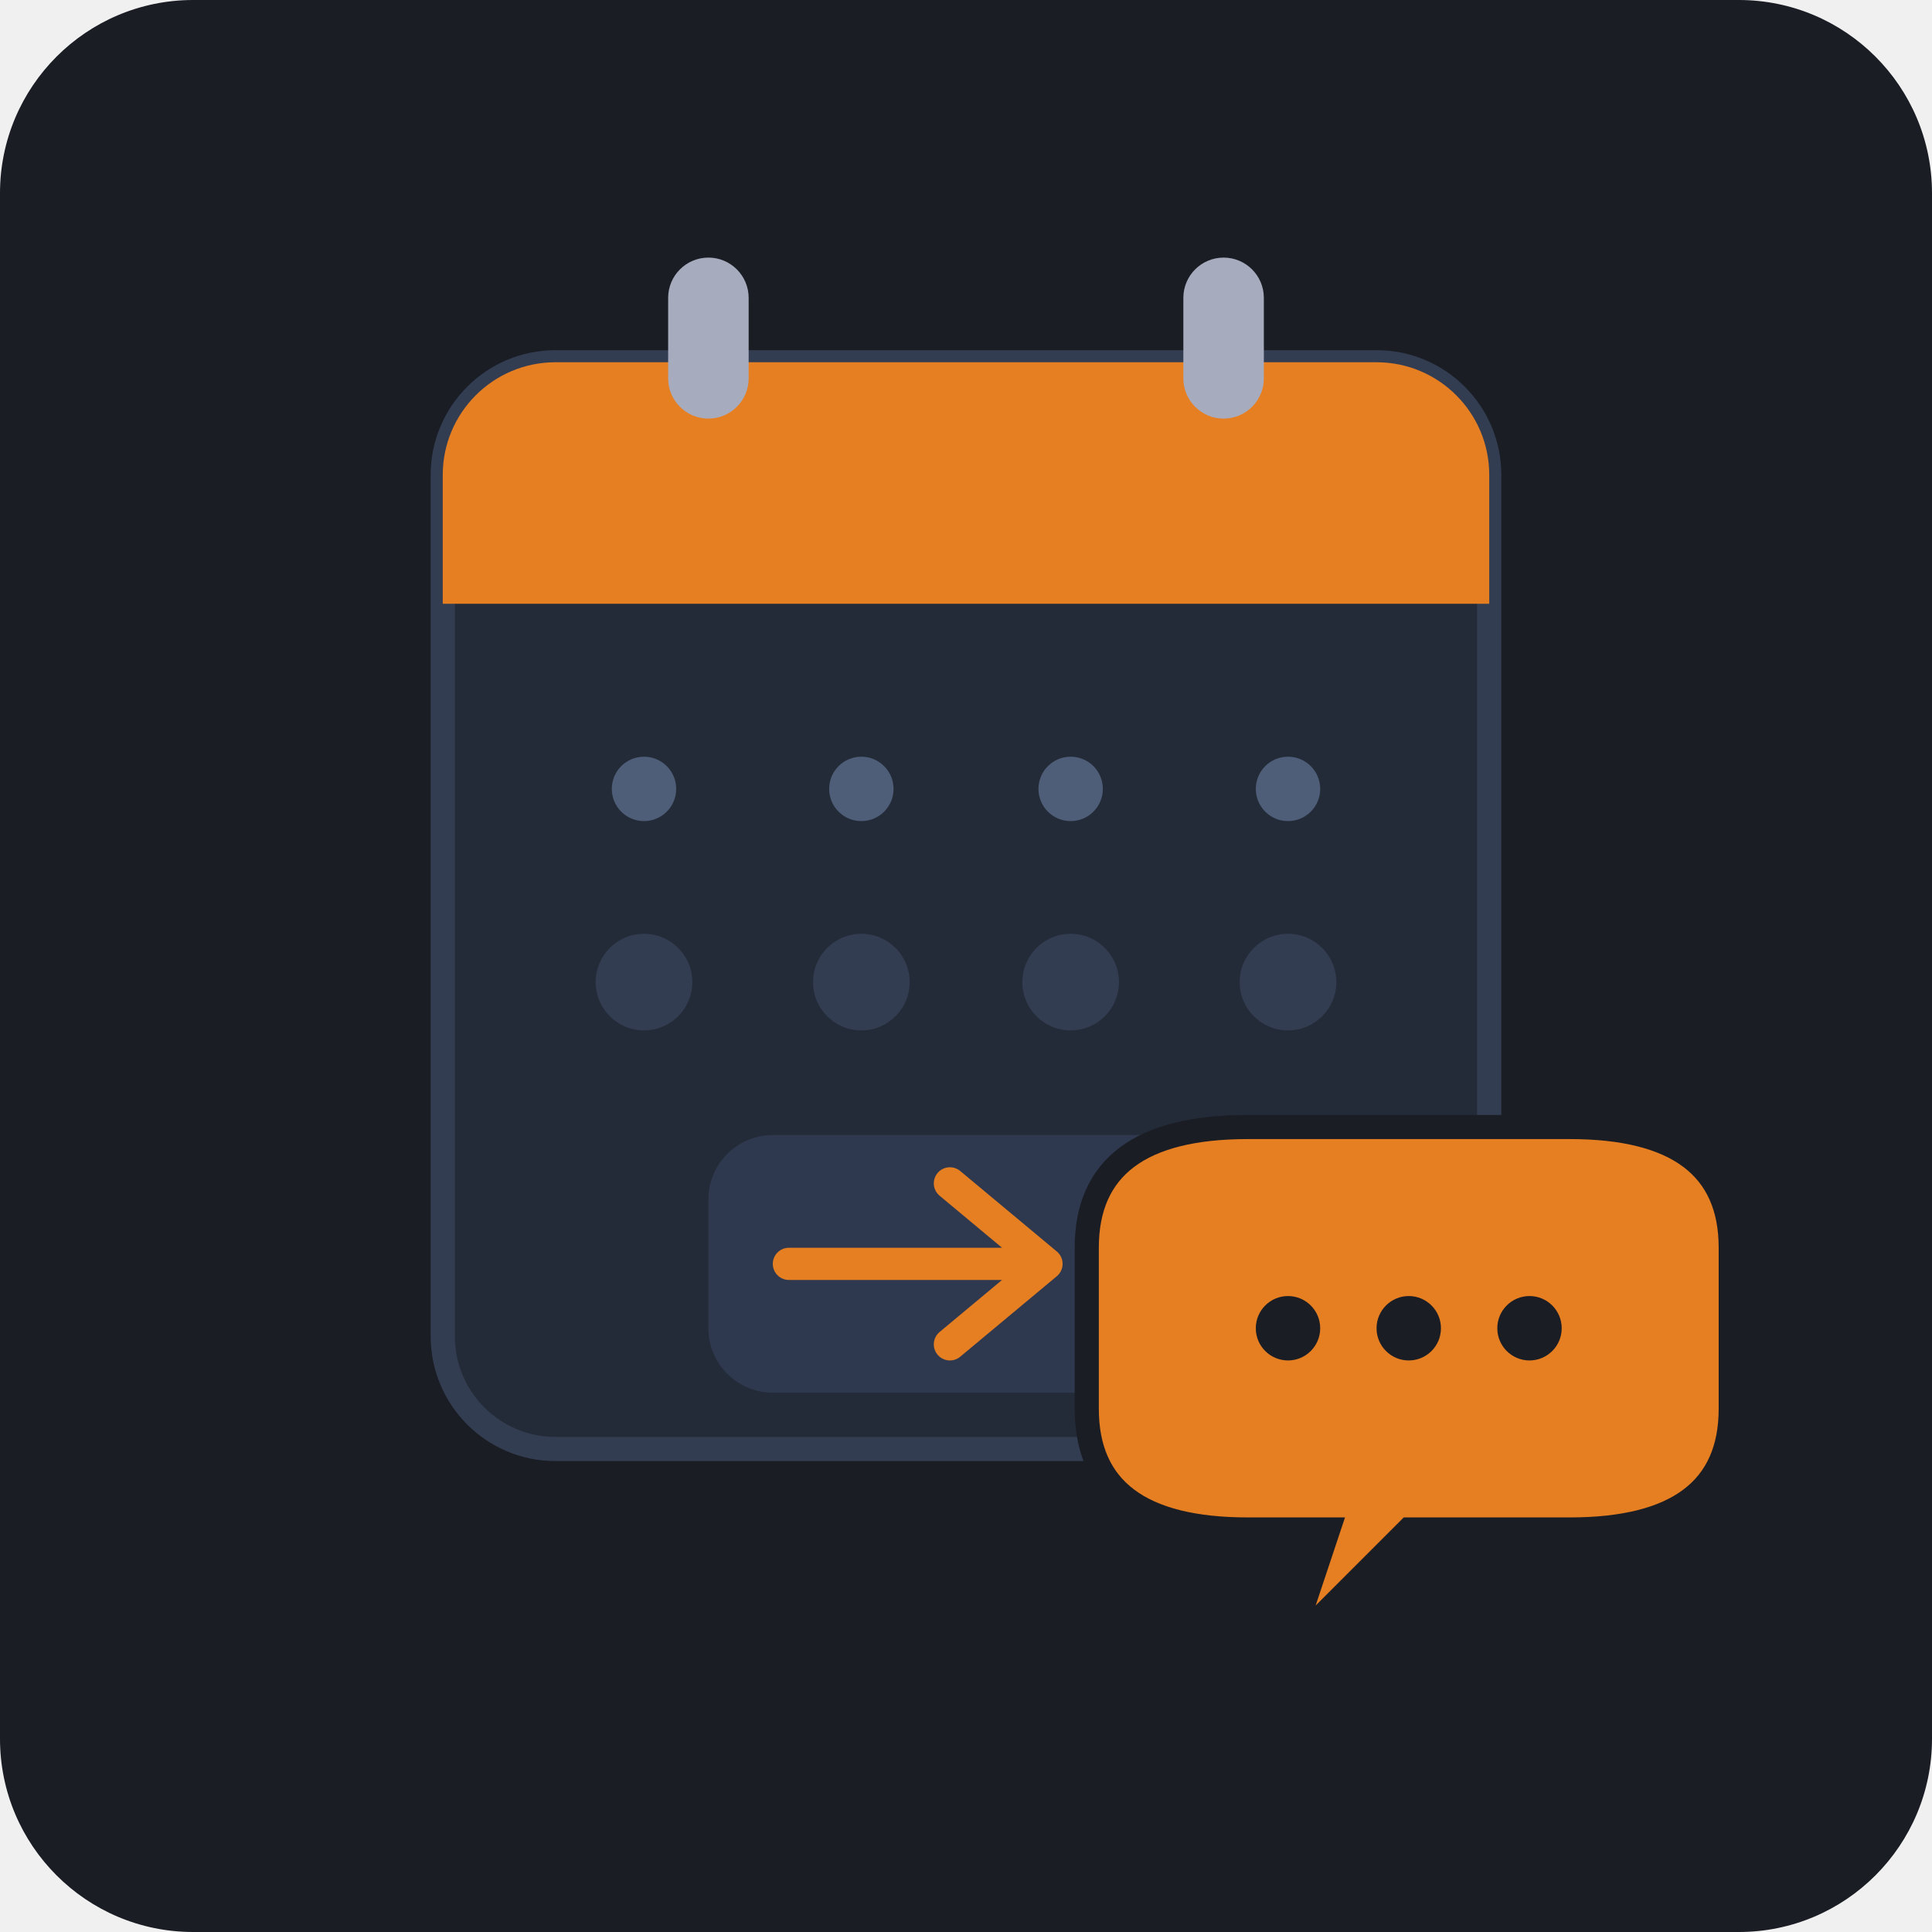
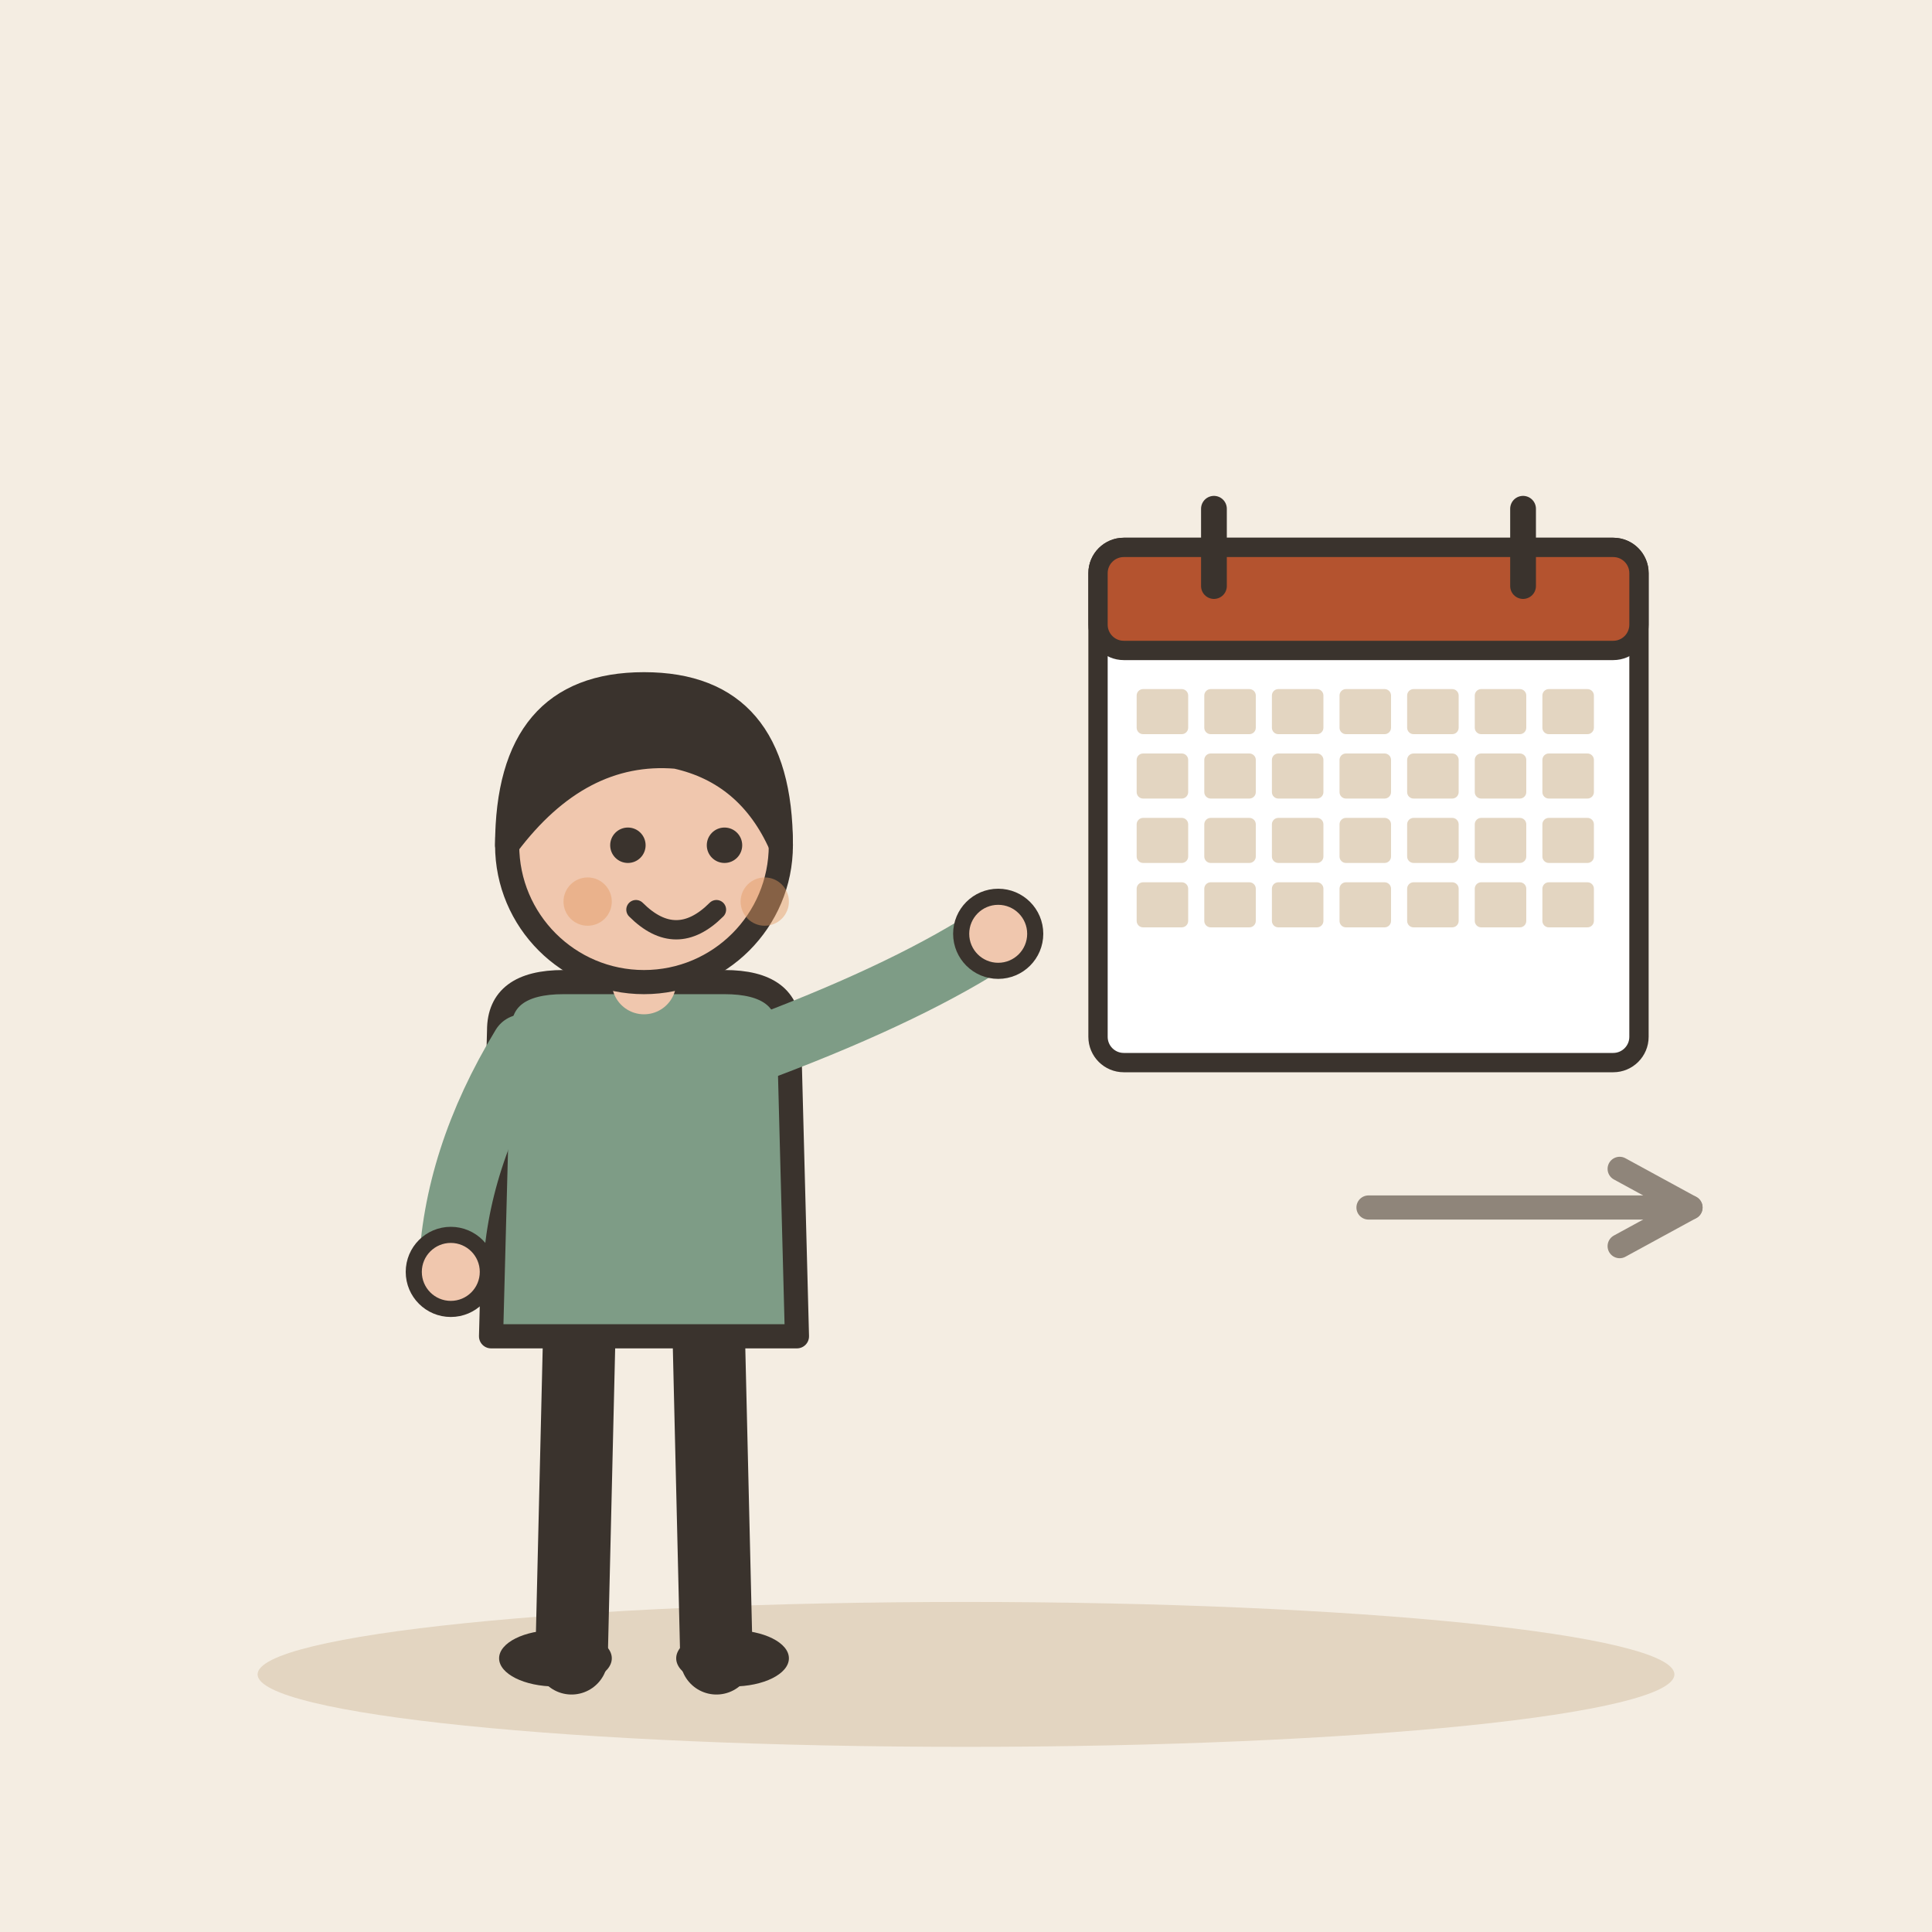
- <svg xmlns="http://www.w3.org/2000/svg" viewBox="0 0 240 240">
-   <rect width="240" height="240" rx="24" fill="#1A1D24" />
-   <g transform="translate(0, 0)">
-     <rect x="55" y="45" width="130" height="135" rx="14" fill="#242B38" stroke="#333D52" stroke-width="3" />
-     <path d="M 55 59 A 14 14 0 0 1 69 45 L 171 45 A 14 14 0 0 1 185 59 L 185 75 L 55 75 Z" fill="#E67E22" />
-     <rect x="83" y="32" width="10" height="20" rx="5" fill="#A6ACBE" />
-     <rect x="147" y="32" width="10" height="20" rx="5" fill="#A6ACBE" />
-     <circle cx="80" cy="98" r="4" fill="#4E5D78" />
-     <circle cx="107" cy="98" r="4" fill="#4E5D78" />
-     <circle cx="133" cy="98" r="4" fill="#4E5D78" />
-     <circle cx="160" cy="98" r="4" fill="#4E5D78" />
-     <circle cx="80" cy="122" r="6" fill="#333D52" />
-     <circle cx="107" cy="122" r="6" fill="#333D52" />
-     <circle cx="133" cy="122" r="6" fill="#333D52" />
-     <circle cx="160" cy="122" r="6" fill="#333D52" />
-     <rect x="88" y="141" width="90" height="32" rx="8" fill="#2E394F" />
-     <path d="M 98 157 L 130 157 M 118 147 L 130 157 L 118 167" fill="none" stroke="#E67E22" stroke-width="4" stroke-linecap="round" stroke-linejoin="round" />
-     <g transform="translate(130, 130)">
-       <path d="M 5 25 Q 5 10 25 10 L 65 10 Q 85 10 85 25 L 85 45 Q 85 60 65 60 L 45 60 L 30 75 L 35 60 L 25 60 Q 5 60 5 45 Z" fill="#E67E22" stroke="#1A1D24" stroke-width="3" />
-       <circle cx="30" cy="35" r="4" fill="#1A1D24" />
-       <circle cx="45" cy="35" r="4" fill="#1A1D24" />
-       <circle cx="60" cy="35" r="4" fill="#1A1D24" />
-     </g>
+ <svg xmlns="http://www.w3.org/2000/svg" viewBox="0 0 240 240" data-style="editorial">
+   <rect width="240" height="240" fill="#F4EDE2" />
+   <ellipse cx="120" cy="208" rx="88" ry="9" fill="#E3D5C1" />
+   <g transform="translate(80 206)">
+     <path d="M-8 -42L-9 0" stroke="#3A332D" stroke-width="9" stroke-linecap="round" fill="none" />
+     <path d="M8 -42L9 0" stroke="#3A332D" stroke-width="9" stroke-linecap="round" fill="none" />
+     <ellipse cx="-11" cy="0" rx="7" ry="3.5" fill="#3A332D" />
+     <ellipse cx="11" cy="0" rx="7" ry="3.5" fill="#3A332D" />
+     <path d="M-18 -78Q-18 -84 -10 -84L10 -84Q18 -84 18 -78L19 -40L-19 -40Z" fill="#7E9C86" stroke="#3A332D" stroke-width="3" stroke-linecap="round" stroke-linejoin="round" />
+     <path d="M-15 -76Q-23.5 -62 -24 -48" fill="none" stroke="#7E9C86" stroke-width="8" stroke-linecap="round" stroke-linejoin="round" />
+     <circle cx="-24" cy="-48" r="4.6" fill="#F0C7AE" stroke="#3A332D" stroke-linecap="round" stroke-linejoin="round" stroke-width="2" />
+     <path d="M15 -76Q33.5 -83 44 -90" fill="none" stroke="#7E9C86" stroke-width="8" stroke-linecap="round" stroke-linejoin="round" />
+     <circle cx="44" cy="-90" r="4.6" fill="#F0C7AE" stroke="#3A332D" stroke-linecap="round" stroke-linejoin="round" stroke-width="2" />
+     <path d="M0 -84L0 -88" stroke="#F0C7AE" stroke-width="8" stroke-linecap="round" fill="none" />
+     <circle cx="0" cy="-101" r="17" fill="#F0C7AE" stroke="#3A332D" stroke-width="3" stroke-linecap="round" stroke-linejoin="round" />
+     <path d="M-17 -101Q-17 -121 0 -121Q17 -121 17 -101Q13 -110 4 -112Q-8 -113 -17 -101Z" fill="#3A332D" stroke="#3A332D" stroke-width="3" stroke-linecap="round" stroke-linejoin="round" />
+     <circle cx="-2" cy="-101" r="2.2" fill="#3A332D" />
+     <circle cx="10" cy="-101" r="2.2" fill="#3A332D" />
+     <path d="M-1 -93Q4 -88 9 -93" fill="none" stroke="#3A332D" stroke-width="2.4" stroke-linecap="round" stroke-linejoin="round" />
+     <circle cx="-7" cy="-94" r="3" fill="#E39A62" opacity="0.45" />
+     <circle cx="15" cy="-94" r="3" fill="#E39A62" opacity="0.45" />
  </g>
+   <g transform="translate(170 100) scale(0.8 0.8)">
+     <rect x="-42" y="-40" width="84" height="80" rx="4" fill="#FFFFFF" stroke="#3A332D" stroke-width="3" stroke-linecap="round" stroke-linejoin="round" />
+     <rect x="-42" y="-40" width="84" height="16" rx="4" fill="#B4532F" stroke="#3A332D" stroke-width="3" stroke-linecap="round" stroke-linejoin="round" />
+     <path d="M-24 -46L-24 -34" stroke="#3A332D" stroke-width="4" stroke-linecap="round" fill="none" />
+     <path d="M24 -46L24 -34" stroke="#3A332D" stroke-width="4" stroke-linecap="round" fill="none" />
+     <rect x="-36" y="-18" width="8" height="7" rx="1" fill="#E3D5C1" />
+     <rect x="-25.5" y="-18" width="8" height="7" rx="1" fill="#E3D5C1" />
+     <rect x="-15" y="-18" width="8" height="7" rx="1" fill="#E3D5C1" />
+     <rect x="-4.5" y="-18" width="8" height="7" rx="1" fill="#E3D5C1" />
+     <rect x="6" y="-18" width="8" height="7" rx="1" fill="#E3D5C1" />
+     <rect x="16.5" y="-18" width="8" height="7" rx="1" fill="#E3D5C1" />
+     <rect x="27" y="-18" width="8" height="7" rx="1" fill="#E3D5C1" />
+     <rect x="-36" y="-8" width="8" height="7" rx="1" fill="#E3D5C1" />
+     <rect x="-25.5" y="-8" width="8" height="7" rx="1" fill="#E3D5C1" />
+     <rect x="-15" y="-8" width="8" height="7" rx="1" fill="#E3D5C1" />
+     <rect x="-4.5" y="-8" width="8" height="7" rx="1" fill="#E3D5C1" />
+     <rect x="6" y="-8" width="8" height="7" rx="1" fill="#E3D5C1" />
+     <rect x="16.5" y="-8" width="8" height="7" rx="1" fill="#E3D5C1" />
+     <rect x="27" y="-8" width="8" height="7" rx="1" fill="#E3D5C1" />
+     <rect x="-36" y="2" width="8" height="7" rx="1" fill="#E3D5C1" />
+     <rect x="-25.5" y="2" width="8" height="7" rx="1" fill="#E3D5C1" />
+     <rect x="-15" y="2" width="8" height="7" rx="1" fill="#E3D5C1" />
+     <rect x="-4.5" y="2" width="8" height="7" rx="1" fill="#E3D5C1" />
+     <rect x="6" y="2" width="8" height="7" rx="1" fill="#E3D5C1" />
+     <rect x="16.5" y="2" width="8" height="7" rx="1" fill="#E3D5C1" />
+     <rect x="27" y="2" width="8" height="7" rx="1" fill="#E3D5C1" />
+     <rect x="-36" y="12" width="8" height="7" rx="1" fill="#E3D5C1" />
+     <rect x="-25.5" y="12" width="8" height="7" rx="1" fill="#E3D5C1" />
+     <rect x="-15" y="12" width="8" height="7" rx="1" fill="#E3D5C1" />
+     <rect x="-4.5" y="12" width="8" height="7" rx="1" fill="#E3D5C1" />
+     <rect x="6" y="12" width="8" height="7" rx="1" fill="#E3D5C1" />
+     <rect x="16.5" y="12" width="8" height="7" rx="1" fill="#E3D5C1" />
+     <rect x="27" y="12" width="8" height="7" rx="1" fill="#E3D5C1" />
+   </g>
+   <path d="M170 150L210 150" stroke="#8F857A" stroke-width="3" stroke-linecap="round" fill="none" />
+   <path d="M201.2 154.8L210 150L201.2 145.2" fill="none" stroke="#8F857A" stroke-width="3" stroke-linecap="round" stroke-linejoin="round" />
</svg>
